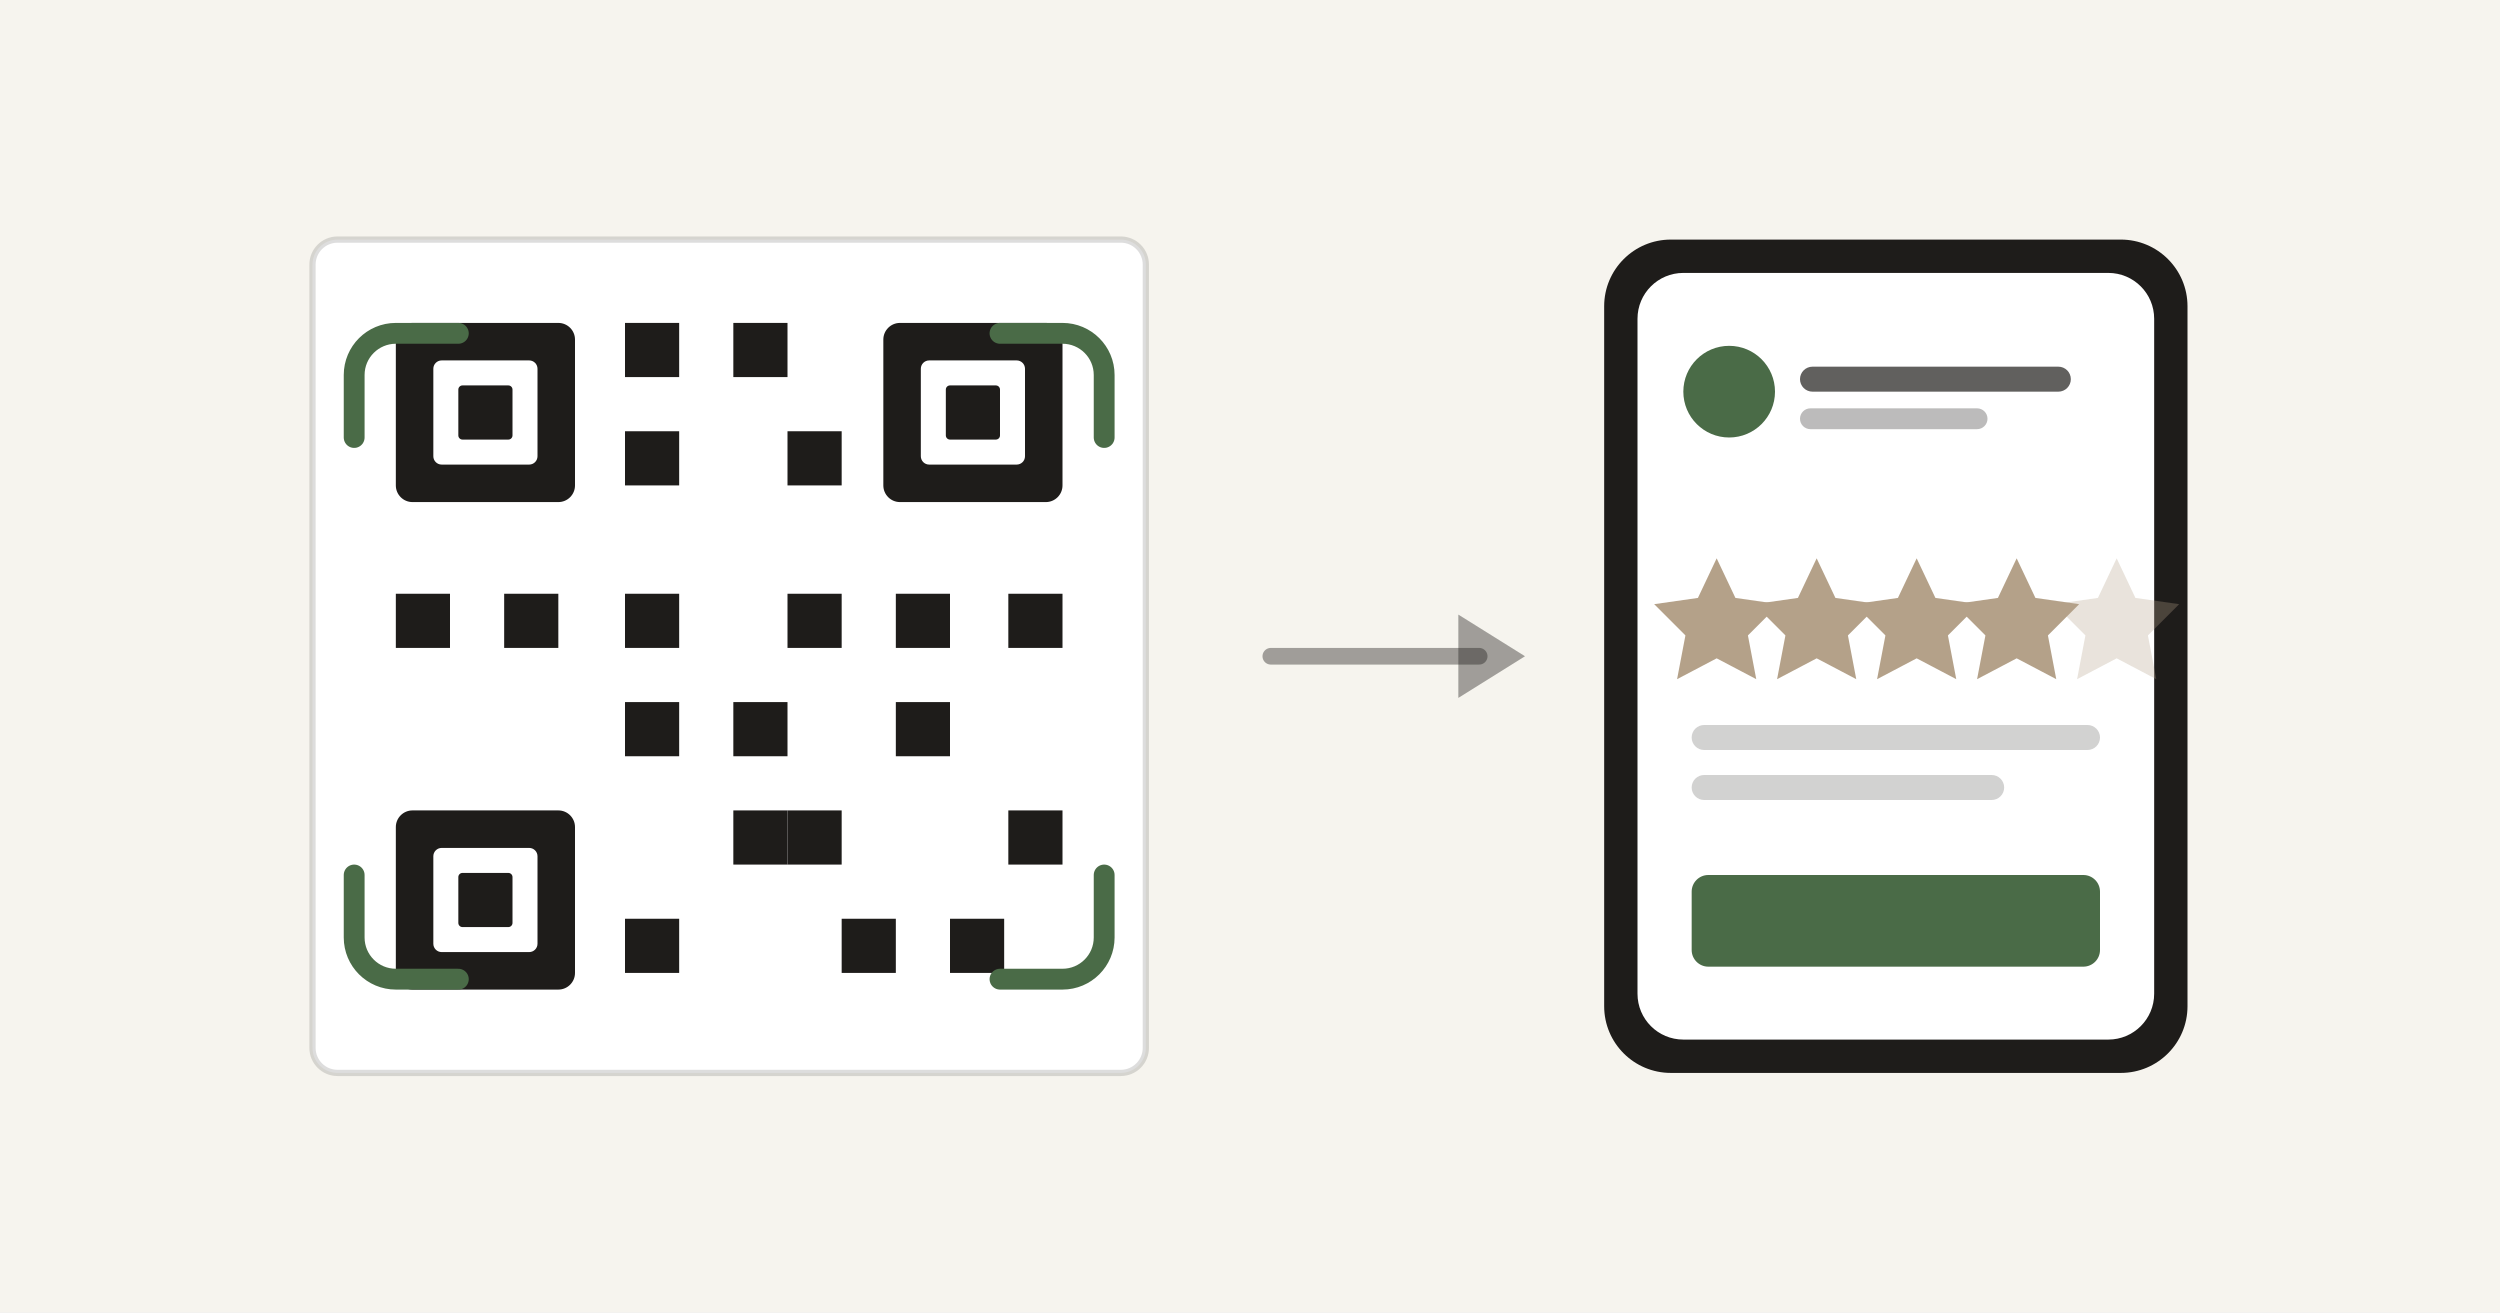
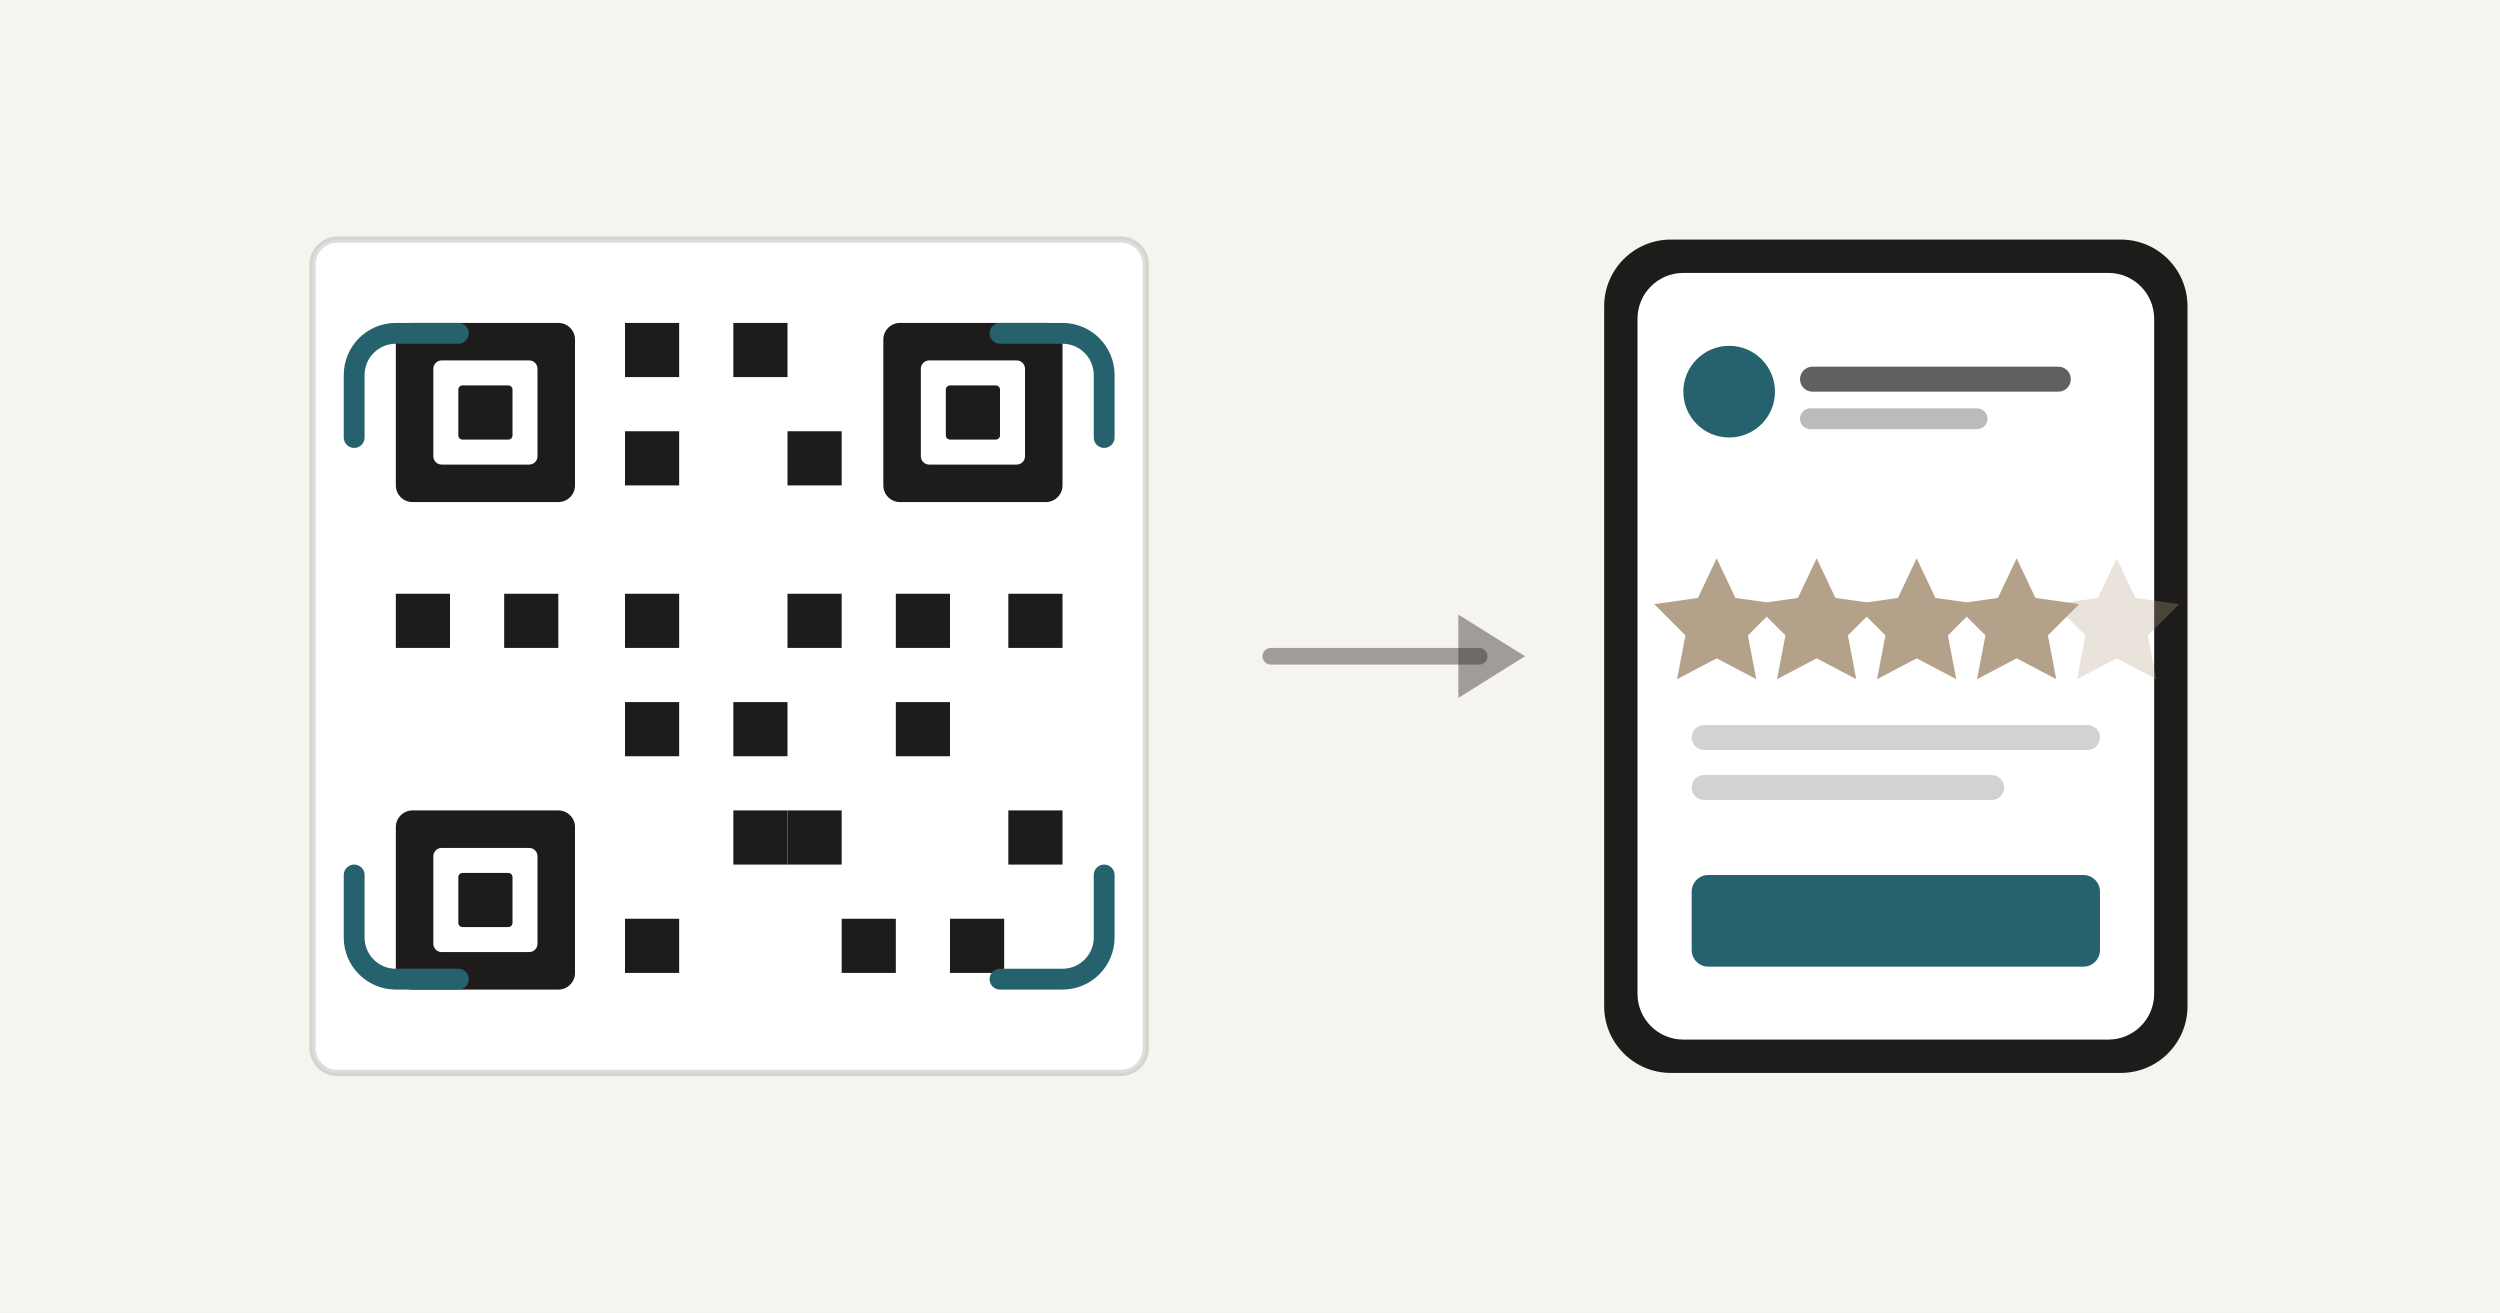
<svg xmlns="http://www.w3.org/2000/svg" viewBox="0 0 1200 630" width="1200" height="630" role="img" aria-label="QR-kode der scannes med en telefons kamera og fører direkte til en anmeldelsesside">
  <rect width="1200" height="630" fill="#f6f4ee" />
  <g>
    <rect x="150" y="115" width="400" height="400" rx="12" fill="#ffffff" />
    <rect x="150" y="115" width="400" height="400" rx="12" fill="none" stroke="#1e1c1a" stroke-width="3" opacity="0.15" />
    <g fill="#1e1c1a">
      <rect x="190" y="155" width="86" height="86" rx="8" />
      <rect x="424" y="155" width="86" height="86" rx="8" />
      <rect x="190" y="389" width="86" height="86" rx="8" />
      <g fill="#ffffff">
        <rect x="208" y="173" width="50" height="50" rx="4" />
        <rect x="442" y="173" width="50" height="50" rx="4" />
        <rect x="208" y="407" width="50" height="50" rx="4" />
      </g>
      <g fill="#1e1c1a">
        <rect x="220" y="185" width="26" height="26" rx="2" />
        <rect x="454" y="185" width="26" height="26" rx="2" />
        <rect x="220" y="419" width="26" height="26" rx="2" />
      </g>
      <rect x="300" y="155" width="26" height="26" />
      <rect x="352" y="155" width="26" height="26" />
      <rect x="300" y="207" width="26" height="26" />
      <rect x="378" y="207" width="26" height="26" />
      <rect x="190" y="285" width="26" height="26" />
      <rect x="242" y="285" width="26" height="26" />
      <rect x="300" y="285" width="26" height="26" />
      <rect x="378" y="285" width="26" height="26" />
      <rect x="430" y="285" width="26" height="26" />
      <rect x="484" y="285" width="26" height="26" />
      <rect x="300" y="337" width="26" height="26" />
      <rect x="352" y="337" width="26" height="26" />
      <rect x="430" y="337" width="26" height="26" />
      <rect x="484" y="389" width="26" height="26" />
      <rect x="352" y="389" width="26" height="26" />
      <rect x="300" y="441" width="26" height="26" />
      <rect x="404" y="441" width="26" height="26" />
      <rect x="456" y="441" width="26" height="26" />
      <rect x="378" y="389" width="26" height="26" />
    </g>
  </g>
-   <g fill="none" stroke="#4a6b47" stroke-width="10" stroke-linecap="round">
+   <g fill="none" stroke="#26616e" stroke-width="10" stroke-linecap="round">
    <path d="M170 210v-30a20 20 0 0 1 20-20h30" />
    <path d="M530 210v-30a20 20 0 0 0-20-20h-30" />
    <path d="M170 420v30a20 20 0 0 0 20 20h30" />
    <path d="M530 420v30a20 20 0 0 1-20 20h-30" />
  </g>
  <path d="M610 315h100" stroke="#1e1c1a" stroke-width="8" stroke-linecap="round" opacity="0.4" />
  <path d="M700 295l32 20-32 20z" fill="#1e1c1a" opacity="0.4" />
  <g>
    <rect x="770" y="115" width="280" height="400" rx="32" fill="#1e1c1a" />
    <rect x="786" y="131" width="248" height="368" rx="22" fill="#ffffff" />
-     <circle cx="830" cy="188" r="22" fill="#4a6b47" />
+     <circle cx="830" cy="188" r="22" fill="#26616e" />
    <rect x="864" y="176" width="130" height="12" rx="6" fill="#1e1c1a" opacity="0.7" />
    <rect x="864" y="196" width="90" height="10" rx="5" fill="#1e1c1a" opacity="0.3" />
    <g fill="#b4a189">
      <path d="M824 268l9 19 21 3-15 15 4 21-19-10-19 10 4-21-15-15 21-3z" />
      <path d="M872 268l9 19 21 3-15 15 4 21-19-10-19 10 4-21-15-15 21-3z" />
      <path d="M920 268l9 19 21 3-15 15 4 21-19-10-19 10 4-21-15-15 21-3z" />
      <path d="M968 268l9 19 21 3-15 15 4 21-19-10-19 10 4-21-15-15 21-3z" />
    </g>
    <path d="M1016 268l9 19 21 3-15 15 4 21-19-10-19 10 4-21-15-15 21-3z" fill="#b4a189" opacity="0.3" />
    <rect x="812" y="348" width="196" height="12" rx="6" fill="#1e1c1a" opacity="0.2" />
    <rect x="812" y="372" width="150" height="12" rx="6" fill="#1e1c1a" opacity="0.2" />
-     <rect x="812" y="420" width="196" height="44" rx="8" fill="#4a6b47" />
+     <rect x="812" y="420" width="196" height="44" rx="8" fill="#26616e" />
  </g>
</svg>
